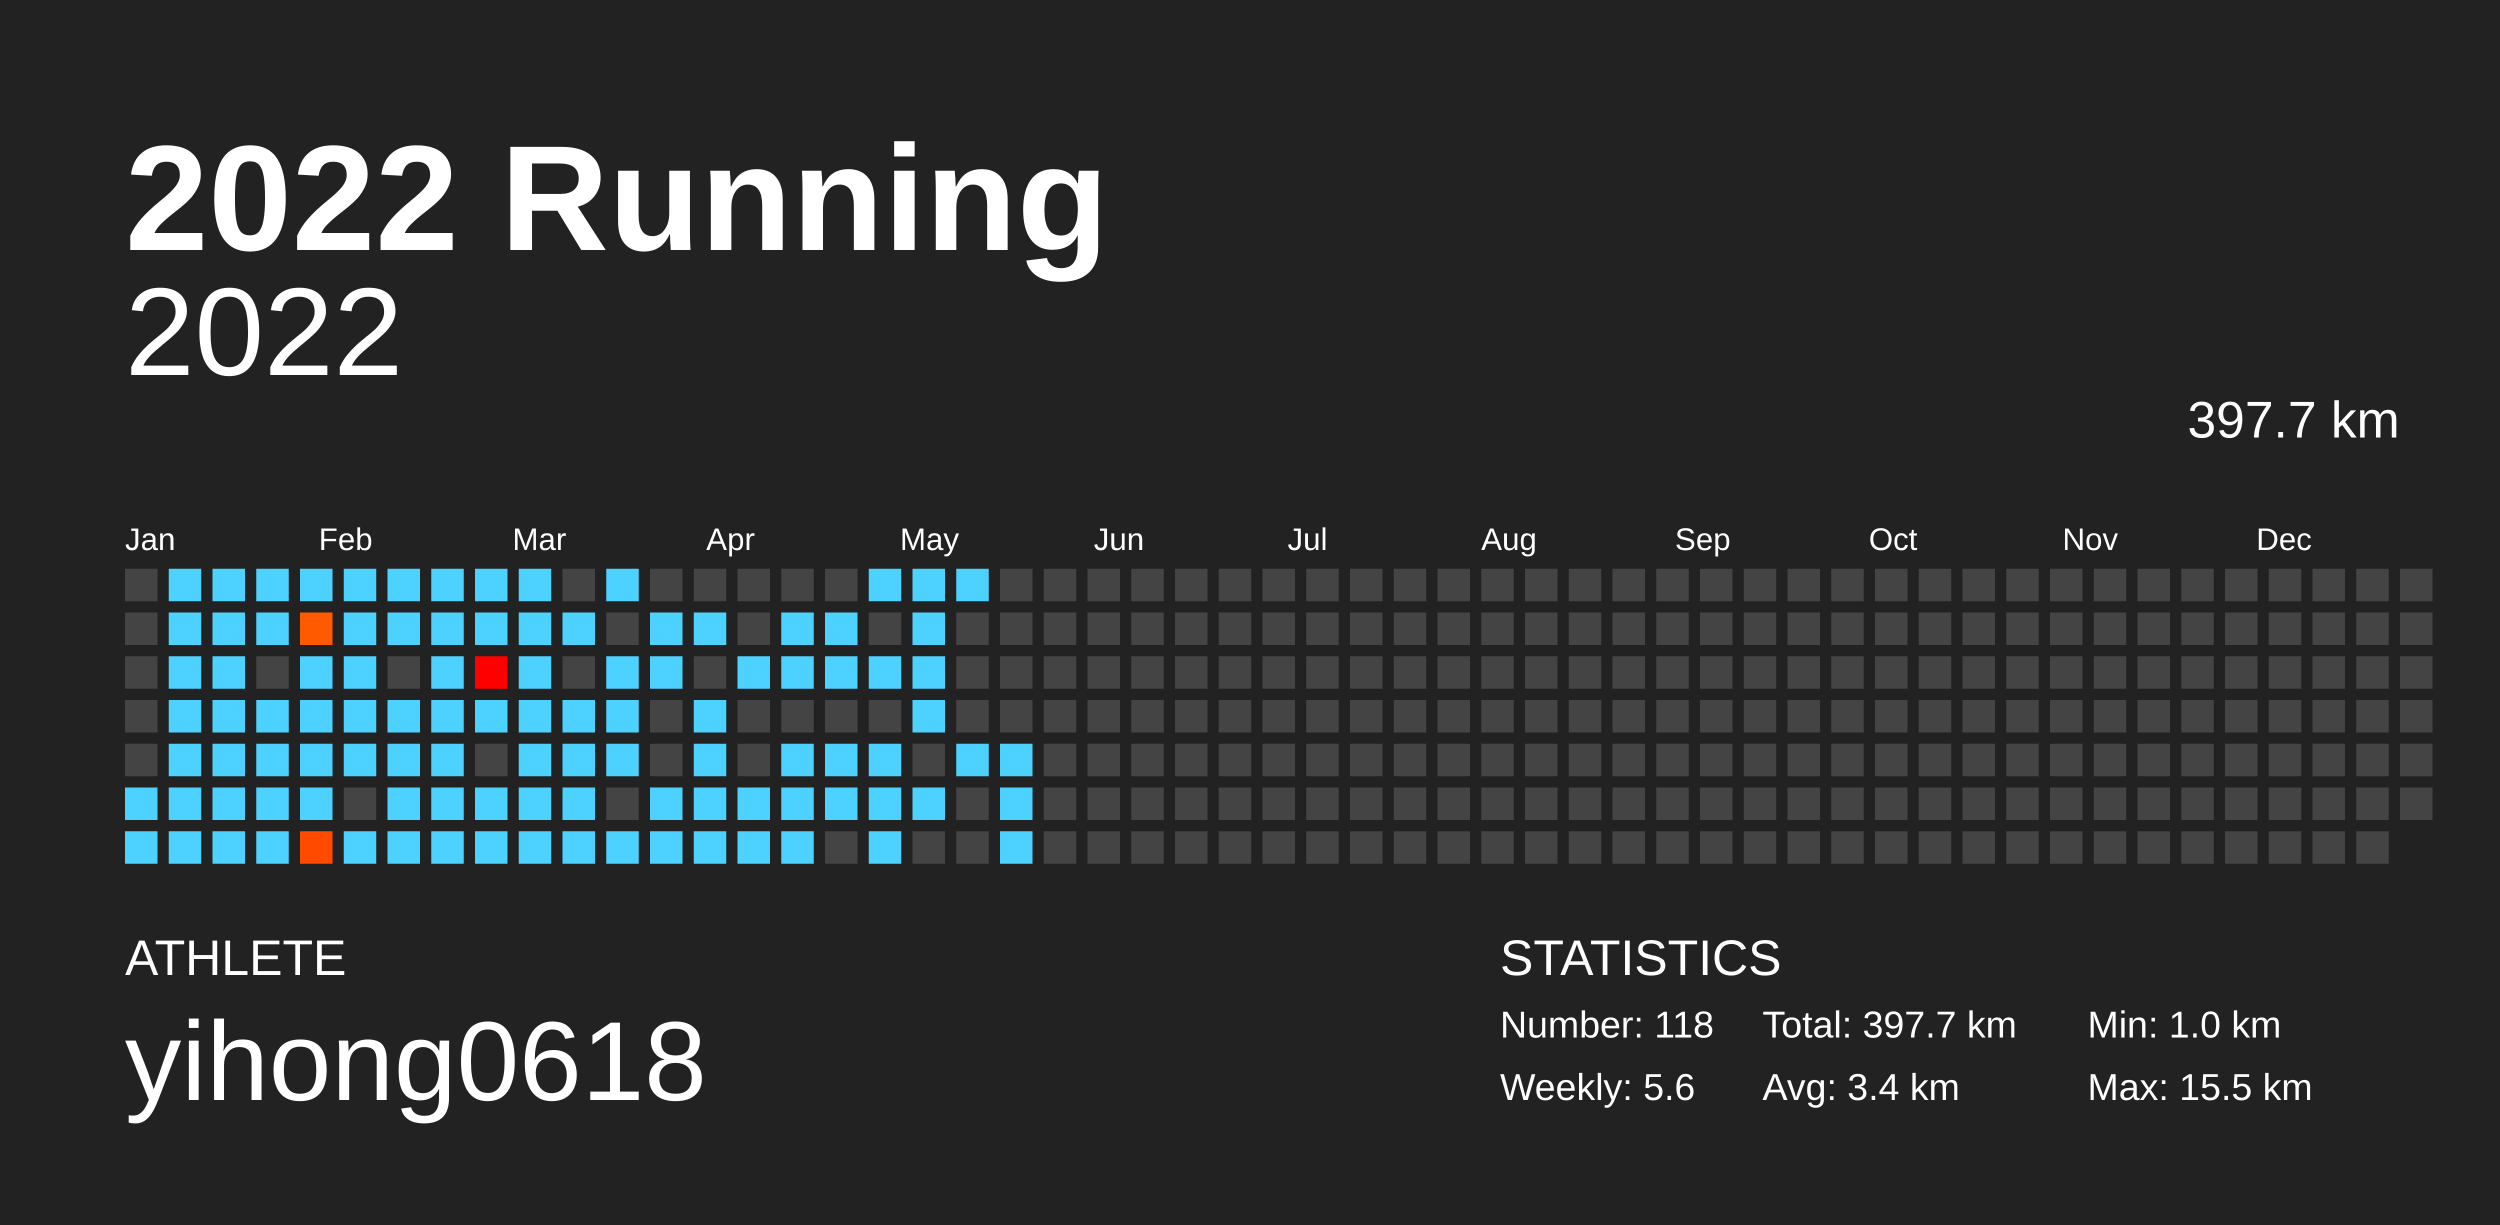
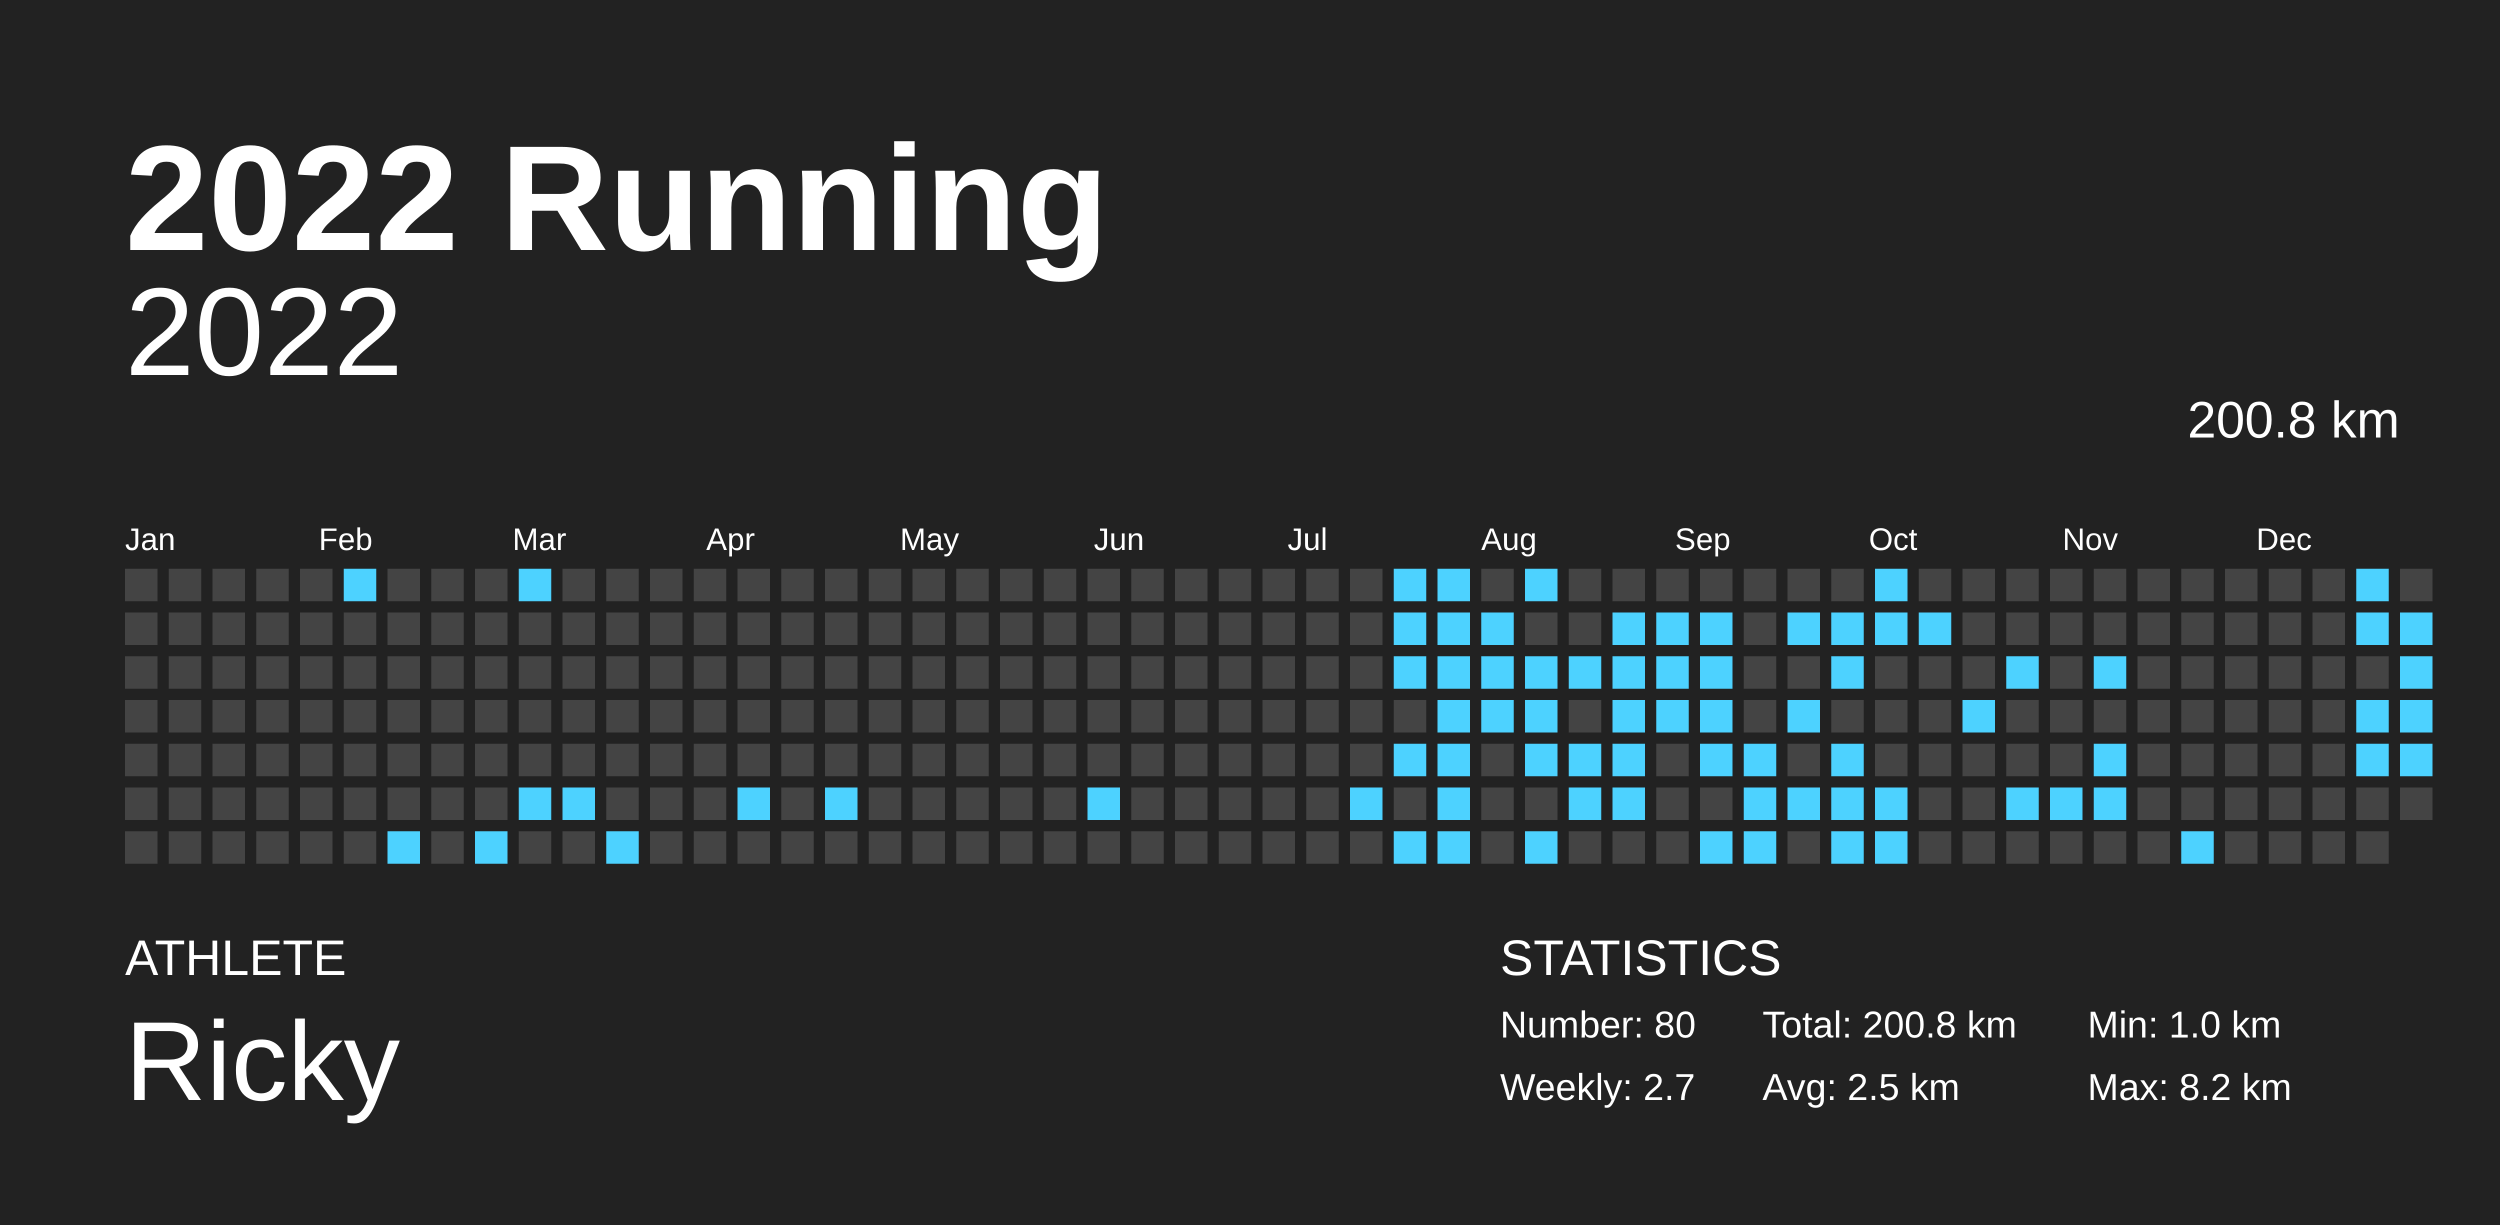
<svg xmlns="http://www.w3.org/2000/svg" baseProfile="full" height="98mm" version="1.1" viewBox="0,0,200,98" width="200mm">
  <defs />
  <rect fill="#222222" height="98" width="200" x="0" y="0" />
  <text fill="#FFFFFF" style="font-size:12px; font-family:Arial; font-weight:bold;" x="10" y="20">2022 Running</text>
  <text fill="#FFFFFF" style="font-size:4px; font-family:Arial" x="10" y="78">ATHLETE</text>
-   <text fill="#FFFFFF" style="font-size:9px; font-family:Arial" x="10" y="88">yihong0618</text>
+   <text fill="#FFFFFF" style="font-size:9px; font-family:Arial" x="10" y="88">Ricky</text>
  <text fill="#FFFFFF" style="font-size:4px; font-family:Arial" x="120" y="78">STATISTICS</text>
-   <text fill="#FFFFFF" style="font-size:3px; font-family:Arial" x="120" y="83">Number: 118</text>
-   <text fill="#FFFFFF" style="font-size:3px; font-family:Arial" x="120" y="88">Weekly: 5.6</text>
-   <text fill="#FFFFFF" style="font-size:3px; font-family:Arial" x="141" y="83">Total: 397.7 km</text>
-   <text fill="#FFFFFF" style="font-size:3px; font-family:Arial" x="141" y="88">Avg: 3.4 km</text>
+   <text fill="#FFFFFF" style="font-size:3px; font-family:Arial" x="120" y="83">Number: 80</text>
+   <text fill="#FFFFFF" style="font-size:3px; font-family:Arial" x="120" y="88">Weekly: 2.7</text>
+   <text fill="#FFFFFF" style="font-size:3px; font-family:Arial" x="141" y="83">Total: 200.8 km</text>
+   <text fill="#FFFFFF" style="font-size:3px; font-family:Arial" x="141" y="88">Avg: 2.5 km</text>
  <text fill="#FFFFFF" style="font-size:3px; font-family:Arial" x="167" y="83">Min: 1.0 km</text>
-   <text fill="#FFFFFF" style="font-size:3px; font-family:Arial" x="167" y="88">Max: 15.5 km</text>
+   <text fill="#FFFFFF" style="font-size:3px; font-family:Arial" x="167" y="88">Max: 8.2 km</text>
  <text alignment-baseline="hanging" fill="#FFFFFF" style="font-size:10.0px; font-family:Arial;" x="10" y="30">2022</text>
-   <text alignment-baseline="hanging" fill="#FFFFFF" style="font-size:4.125px; font-family:Arial;" x="175" y="35">397.7 km</text>
+   <text alignment-baseline="hanging" fill="#FFFFFF" style="font-size:4.125px; font-family:Arial;" x="175" y="35">200.8 km</text>
  <text fill="#FFFFFF" style="font-size:2.5px; font-family:Arial" x="10.0" y="44">Jan</text>
  <text fill="#FFFFFF" style="font-size:2.5px; font-family:Arial" x="25.5" y="44">Feb</text>
  <text fill="#FFFFFF" style="font-size:2.5px; font-family:Arial" x="41.0" y="44">Mar</text>
  <text fill="#FFFFFF" style="font-size:2.5px; font-family:Arial" x="56.5" y="44">Apr</text>
  <text fill="#FFFFFF" style="font-size:2.5px; font-family:Arial" x="72.0" y="44">May</text>
  <text fill="#FFFFFF" style="font-size:2.5px; font-family:Arial" x="87.5" y="44">Jun</text>
  <text fill="#FFFFFF" style="font-size:2.5px; font-family:Arial" x="103.0" y="44">Jul</text>
  <text fill="#FFFFFF" style="font-size:2.5px; font-family:Arial" x="118.5" y="44">Aug</text>
  <text fill="#FFFFFF" style="font-size:2.5px; font-family:Arial" x="134.0" y="44">Sep</text>
  <text fill="#FFFFFF" style="font-size:2.5px; font-family:Arial" x="149.5" y="44">Oct</text>
  <text fill="#FFFFFF" style="font-size:2.5px; font-family:Arial" x="165.0" y="44">Nov</text>
  <text fill="#FFFFFF" style="font-size:2.5px; font-family:Arial" x="180.5" y="44">Dec</text>
  <rect fill="#444444" height="2.6" width="2.6" x="10.0" y="45.5" />
  <rect fill="#444444" height="2.6" width="2.6" x="10.0" y="49.0" />
  <rect fill="#444444" height="2.6" width="2.6" x="10.0" y="52.5" />
  <rect fill="#444444" height="2.6" width="2.6" x="10.0" y="56.0" />
  <rect fill="#444444" height="2.6" width="2.6" x="10.0" y="59.5" />
-   <rect fill="#4dd2ff" height="2.6" width="2.6" x="10.0" y="63.0" />
-   <rect fill="#4dd2ff" height="2.6" width="2.6" x="10.0" y="66.5" />
-   <rect fill="#4dd2ff" height="2.6" width="2.6" x="13.5" y="45.5" />
-   <rect fill="#4dd2ff" height="2.6" width="2.6" x="13.5" y="49.0" />
-   <rect fill="#4dd2ff" height="2.6" width="2.6" x="13.5" y="52.5" />
-   <rect fill="#4dd2ff" height="2.6" width="2.6" x="13.5" y="56.0" />
-   <rect fill="#4dd2ff" height="2.6" width="2.6" x="13.5" y="59.5" />
-   <rect fill="#4dd2ff" height="2.6" width="2.6" x="13.5" y="63.0" />
-   <rect fill="#4dd2ff" height="2.6" width="2.6" x="13.5" y="66.5" />
-   <rect fill="#4dd2ff" height="2.6" width="2.6" x="17.0" y="45.5" />
-   <rect fill="#4dd2ff" height="2.6" width="2.6" x="17.0" y="49.0" />
-   <rect fill="#4dd2ff" height="2.6" width="2.6" x="17.0" y="52.5" />
-   <rect fill="#4dd2ff" height="2.6" width="2.6" x="17.0" y="56.0" />
-   <rect fill="#4dd2ff" height="2.6" width="2.6" x="17.0" y="59.5" />
-   <rect fill="#4dd2ff" height="2.6" width="2.6" x="17.0" y="63.0" />
-   <rect fill="#4dd2ff" height="2.6" width="2.6" x="17.0" y="66.5" />
-   <rect fill="#4dd2ff" height="2.6" width="2.6" x="20.5" y="45.5" />
-   <rect fill="#4dd2ff" height="2.6" width="2.6" x="20.5" y="49.0" />
+   <rect fill="#444444" height="2.6" width="2.6" x="10.0" y="63.0" />
+   <rect fill="#444444" height="2.6" width="2.6" x="10.0" y="66.5" />
+   <rect fill="#444444" height="2.6" width="2.6" x="13.5" y="45.5" />
+   <rect fill="#444444" height="2.6" width="2.6" x="13.5" y="49.0" />
+   <rect fill="#444444" height="2.6" width="2.6" x="13.5" y="52.5" />
+   <rect fill="#444444" height="2.6" width="2.6" x="13.5" y="56.0" />
+   <rect fill="#444444" height="2.6" width="2.6" x="13.5" y="59.5" />
+   <rect fill="#444444" height="2.6" width="2.6" x="13.5" y="63.0" />
+   <rect fill="#444444" height="2.6" width="2.6" x="13.5" y="66.5" />
+   <rect fill="#444444" height="2.6" width="2.6" x="17.0" y="45.5" />
+   <rect fill="#444444" height="2.6" width="2.6" x="17.0" y="49.0" />
+   <rect fill="#444444" height="2.6" width="2.6" x="17.0" y="52.5" />
+   <rect fill="#444444" height="2.6" width="2.6" x="17.0" y="56.0" />
+   <rect fill="#444444" height="2.6" width="2.6" x="17.0" y="59.5" />
+   <rect fill="#444444" height="2.6" width="2.6" x="17.0" y="63.0" />
+   <rect fill="#444444" height="2.6" width="2.6" x="17.0" y="66.5" />
+   <rect fill="#444444" height="2.6" width="2.6" x="20.5" y="45.5" />
+   <rect fill="#444444" height="2.6" width="2.6" x="20.5" y="49.0" />
  <rect fill="#444444" height="2.6" width="2.6" x="20.5" y="52.5" />
-   <rect fill="#4dd2ff" height="2.6" width="2.6" x="20.5" y="56.0" />
-   <rect fill="#4dd2ff" height="2.6" width="2.6" x="20.5" y="59.5" />
-   <rect fill="#4dd2ff" height="2.6" width="2.6" x="20.5" y="63.0" />
-   <rect fill="#4dd2ff" height="2.6" width="2.6" x="20.5" y="66.5" />
-   <rect fill="#4dd2ff" height="2.6" width="2.6" x="24.0" y="45.5" />
-   <rect fill="#ff5a00" height="2.6" width="2.6" x="24.0" y="49.0" />
-   <rect fill="#4dd2ff" height="2.6" width="2.6" x="24.0" y="52.5" />
-   <rect fill="#4dd2ff" height="2.6" width="2.6" x="24.0" y="56.0" />
-   <rect fill="#4dd2ff" height="2.6" width="2.6" x="24.0" y="59.5" />
-   <rect fill="#4dd2ff" height="2.6" width="2.6" x="24.0" y="63.0" />
-   <rect fill="#ff4a00" height="2.6" width="2.6" x="24.0" y="66.5" />
+   <rect fill="#444444" height="2.6" width="2.6" x="20.5" y="56.0" />
+   <rect fill="#444444" height="2.6" width="2.6" x="20.5" y="59.5" />
+   <rect fill="#444444" height="2.6" width="2.6" x="20.5" y="63.0" />
+   <rect fill="#444444" height="2.6" width="2.6" x="20.5" y="66.5" />
+   <rect fill="#444444" height="2.6" width="2.6" x="24.0" y="45.5" />
+   <rect fill="#444444" height="2.6" width="2.6" x="24.0" y="49.0" />
+   <rect fill="#444444" height="2.6" width="2.6" x="24.0" y="52.5" />
+   <rect fill="#444444" height="2.6" width="2.6" x="24.0" y="56.0" />
+   <rect fill="#444444" height="2.6" width="2.6" x="24.0" y="59.5" />
+   <rect fill="#444444" height="2.6" width="2.6" x="24.0" y="63.0" />
+   <rect fill="#444444" height="2.6" width="2.6" x="24.0" y="66.5" />
  <rect fill="#4dd2ff" height="2.6" width="2.6" x="27.5" y="45.5" />
-   <rect fill="#4dd2ff" height="2.6" width="2.6" x="27.5" y="49.0" />
-   <rect fill="#4dd2ff" height="2.6" width="2.6" x="27.5" y="52.5" />
-   <rect fill="#4dd2ff" height="2.6" width="2.6" x="27.5" y="56.0" />
-   <rect fill="#4dd2ff" height="2.6" width="2.6" x="27.5" y="59.5" />
+   <rect fill="#444444" height="2.6" width="2.6" x="27.5" y="49.0" />
+   <rect fill="#444444" height="2.6" width="2.6" x="27.5" y="52.5" />
+   <rect fill="#444444" height="2.6" width="2.6" x="27.5" y="56.0" />
+   <rect fill="#444444" height="2.6" width="2.6" x="27.5" y="59.5" />
  <rect fill="#444444" height="2.6" width="2.6" x="27.5" y="63.0" />
-   <rect fill="#4dd2ff" height="2.6" width="2.6" x="27.5" y="66.5" />
-   <rect fill="#4dd2ff" height="2.6" width="2.6" x="31.0" y="45.5" />
-   <rect fill="#4dd2ff" height="2.6" width="2.6" x="31.0" y="49.0" />
+   <rect fill="#444444" height="2.6" width="2.6" x="27.5" y="66.5" />
+   <rect fill="#444444" height="2.6" width="2.6" x="31.0" y="45.5" />
+   <rect fill="#444444" height="2.6" width="2.6" x="31.0" y="49.0" />
  <rect fill="#444444" height="2.6" width="2.6" x="31.0" y="52.5" />
-   <rect fill="#4dd2ff" height="2.6" width="2.6" x="31.0" y="56.0" />
-   <rect fill="#4dd2ff" height="2.6" width="2.6" x="31.0" y="59.5" />
-   <rect fill="#4dd2ff" height="2.6" width="2.6" x="31.0" y="63.0" />
+   <rect fill="#444444" height="2.6" width="2.6" x="31.0" y="56.0" />
+   <rect fill="#444444" height="2.6" width="2.6" x="31.0" y="59.5" />
+   <rect fill="#444444" height="2.6" width="2.6" x="31.0" y="63.0" />
  <rect fill="#4dd2ff" height="2.6" width="2.6" x="31.0" y="66.5" />
-   <rect fill="#4dd2ff" height="2.6" width="2.6" x="34.5" y="45.5" />
-   <rect fill="#4dd2ff" height="2.6" width="2.6" x="34.5" y="49.0" />
-   <rect fill="#4dd2ff" height="2.6" width="2.6" x="34.5" y="52.5" />
-   <rect fill="#4dd2ff" height="2.6" width="2.6" x="34.5" y="56.0" />
-   <rect fill="#4dd2ff" height="2.6" width="2.6" x="34.5" y="59.5" />
-   <rect fill="#4dd2ff" height="2.6" width="2.6" x="34.5" y="63.0" />
-   <rect fill="#4dd2ff" height="2.6" width="2.6" x="34.5" y="66.5" />
-   <rect fill="#4dd2ff" height="2.6" width="2.6" x="38.0" y="45.5" />
-   <rect fill="#4dd2ff" height="2.6" width="2.6" x="38.0" y="49.0" />
-   <rect fill="#ff0000" height="2.6" width="2.6" x="38.0" y="52.5" />
-   <rect fill="#4dd2ff" height="2.6" width="2.6" x="38.0" y="56.0" />
+   <rect fill="#444444" height="2.6" width="2.6" x="34.5" y="45.5" />
+   <rect fill="#444444" height="2.6" width="2.6" x="34.5" y="49.0" />
+   <rect fill="#444444" height="2.6" width="2.6" x="34.5" y="52.5" />
+   <rect fill="#444444" height="2.6" width="2.6" x="34.5" y="56.0" />
+   <rect fill="#444444" height="2.6" width="2.6" x="34.5" y="59.5" />
+   <rect fill="#444444" height="2.6" width="2.6" x="34.5" y="63.0" />
+   <rect fill="#444444" height="2.6" width="2.6" x="34.5" y="66.5" />
+   <rect fill="#444444" height="2.6" width="2.6" x="38.0" y="45.5" />
+   <rect fill="#444444" height="2.6" width="2.6" x="38.0" y="49.0" />
+   <rect fill="#444444" height="2.6" width="2.6" x="38.0" y="52.5" />
+   <rect fill="#444444" height="2.6" width="2.6" x="38.0" y="56.0" />
  <rect fill="#444444" height="2.6" width="2.6" x="38.0" y="59.5" />
-   <rect fill="#4dd2ff" height="2.6" width="2.6" x="38.0" y="63.0" />
+   <rect fill="#444444" height="2.6" width="2.6" x="38.0" y="63.0" />
  <rect fill="#4dd2ff" height="2.6" width="2.6" x="38.0" y="66.5" />
  <rect fill="#4dd2ff" height="2.6" width="2.6" x="41.5" y="45.5" />
-   <rect fill="#4dd2ff" height="2.6" width="2.6" x="41.5" y="49.0" />
-   <rect fill="#4dd2ff" height="2.6" width="2.6" x="41.5" y="52.5" />
-   <rect fill="#4dd2ff" height="2.6" width="2.6" x="41.5" y="56.0" />
-   <rect fill="#4dd2ff" height="2.6" width="2.6" x="41.5" y="59.5" />
+   <rect fill="#444444" height="2.6" width="2.6" x="41.5" y="49.0" />
+   <rect fill="#444444" height="2.6" width="2.6" x="41.5" y="52.5" />
+   <rect fill="#444444" height="2.6" width="2.6" x="41.5" y="56.0" />
+   <rect fill="#444444" height="2.6" width="2.6" x="41.5" y="59.5" />
  <rect fill="#4dd2ff" height="2.6" width="2.6" x="41.5" y="63.0" />
-   <rect fill="#4dd2ff" height="2.6" width="2.6" x="41.5" y="66.5" />
+   <rect fill="#444444" height="2.6" width="2.6" x="41.5" y="66.5" />
  <rect fill="#444444" height="2.6" width="2.6" x="45.0" y="45.5" />
-   <rect fill="#4dd2ff" height="2.6" width="2.6" x="45.0" y="49.0" />
+   <rect fill="#444444" height="2.6" width="2.6" x="45.0" y="49.0" />
  <rect fill="#444444" height="2.6" width="2.6" x="45.0" y="52.5" />
-   <rect fill="#4dd2ff" height="2.6" width="2.6" x="45.0" y="56.0" />
-   <rect fill="#4dd2ff" height="2.6" width="2.6" x="45.0" y="59.5" />
+   <rect fill="#444444" height="2.6" width="2.6" x="45.0" y="56.0" />
+   <rect fill="#444444" height="2.6" width="2.6" x="45.0" y="59.5" />
  <rect fill="#4dd2ff" height="2.6" width="2.6" x="45.0" y="63.0" />
-   <rect fill="#4dd2ff" height="2.6" width="2.6" x="45.0" y="66.5" />
-   <rect fill="#4dd2ff" height="2.6" width="2.6" x="48.5" y="45.5" />
+   <rect fill="#444444" height="2.6" width="2.6" x="45.0" y="66.5" />
+   <rect fill="#444444" height="2.6" width="2.6" x="48.5" y="45.5" />
  <rect fill="#444444" height="2.6" width="2.6" x="48.5" y="49.0" />
-   <rect fill="#4dd2ff" height="2.6" width="2.6" x="48.5" y="52.5" />
-   <rect fill="#4dd2ff" height="2.6" width="2.6" x="48.5" y="56.0" />
-   <rect fill="#4dd2ff" height="2.6" width="2.6" x="48.5" y="59.5" />
+   <rect fill="#444444" height="2.6" width="2.6" x="48.5" y="52.5" />
+   <rect fill="#444444" height="2.6" width="2.6" x="48.5" y="56.0" />
+   <rect fill="#444444" height="2.6" width="2.6" x="48.5" y="59.5" />
  <rect fill="#444444" height="2.6" width="2.6" x="48.5" y="63.0" />
  <rect fill="#4dd2ff" height="2.6" width="2.6" x="48.5" y="66.5" />
  <rect fill="#444444" height="2.6" width="2.6" x="52.0" y="45.5" />
-   <rect fill="#4dd2ff" height="2.6" width="2.6" x="52.0" y="49.0" />
-   <rect fill="#4dd2ff" height="2.6" width="2.6" x="52.0" y="52.5" />
+   <rect fill="#444444" height="2.6" width="2.6" x="52.0" y="49.0" />
+   <rect fill="#444444" height="2.6" width="2.6" x="52.0" y="52.5" />
  <rect fill="#444444" height="2.6" width="2.6" x="52.0" y="56.0" />
  <rect fill="#444444" height="2.6" width="2.6" x="52.0" y="59.5" />
-   <rect fill="#4dd2ff" height="2.6" width="2.6" x="52.0" y="63.0" />
-   <rect fill="#4dd2ff" height="2.6" width="2.6" x="52.0" y="66.5" />
+   <rect fill="#444444" height="2.6" width="2.6" x="52.0" y="63.0" />
+   <rect fill="#444444" height="2.6" width="2.6" x="52.0" y="66.5" />
  <rect fill="#444444" height="2.6" width="2.6" x="55.5" y="45.5" />
-   <rect fill="#4dd2ff" height="2.6" width="2.6" x="55.5" y="49.0" />
+   <rect fill="#444444" height="2.6" width="2.6" x="55.5" y="49.0" />
  <rect fill="#444444" height="2.6" width="2.6" x="55.5" y="52.5" />
-   <rect fill="#4dd2ff" height="2.6" width="2.6" x="55.5" y="56.0" />
-   <rect fill="#4dd2ff" height="2.6" width="2.6" x="55.5" y="59.5" />
-   <rect fill="#4dd2ff" height="2.6" width="2.6" x="55.5" y="63.0" />
-   <rect fill="#4dd2ff" height="2.6" width="2.6" x="55.5" y="66.5" />
+   <rect fill="#444444" height="2.6" width="2.6" x="55.5" y="56.0" />
+   <rect fill="#444444" height="2.6" width="2.6" x="55.5" y="59.5" />
+   <rect fill="#444444" height="2.6" width="2.6" x="55.5" y="63.0" />
+   <rect fill="#444444" height="2.6" width="2.6" x="55.5" y="66.5" />
  <rect fill="#444444" height="2.6" width="2.6" x="59.0" y="45.5" />
  <rect fill="#444444" height="2.6" width="2.6" x="59.0" y="49.0" />
-   <rect fill="#4dd2ff" height="2.6" width="2.6" x="59.0" y="52.5" />
+   <rect fill="#444444" height="2.6" width="2.6" x="59.0" y="52.5" />
  <rect fill="#444444" height="2.6" width="2.6" x="59.0" y="56.0" />
  <rect fill="#444444" height="2.6" width="2.6" x="59.0" y="59.5" />
  <rect fill="#4dd2ff" height="2.6" width="2.6" x="59.0" y="63.0" />
-   <rect fill="#4dd2ff" height="2.6" width="2.6" x="59.0" y="66.5" />
+   <rect fill="#444444" height="2.6" width="2.6" x="59.0" y="66.5" />
  <rect fill="#444444" height="2.6" width="2.6" x="62.5" y="45.5" />
-   <rect fill="#4dd2ff" height="2.6" width="2.6" x="62.5" y="49.0" />
-   <rect fill="#4dd2ff" height="2.6" width="2.6" x="62.5" y="52.5" />
+   <rect fill="#444444" height="2.6" width="2.6" x="62.5" y="49.0" />
+   <rect fill="#444444" height="2.6" width="2.6" x="62.5" y="52.5" />
  <rect fill="#444444" height="2.6" width="2.6" x="62.5" y="56.0" />
-   <rect fill="#4dd2ff" height="2.6" width="2.6" x="62.5" y="59.5" />
-   <rect fill="#4dd2ff" height="2.6" width="2.6" x="62.5" y="63.0" />
-   <rect fill="#4dd2ff" height="2.6" width="2.6" x="62.5" y="66.5" />
+   <rect fill="#444444" height="2.6" width="2.6" x="62.5" y="59.5" />
+   <rect fill="#444444" height="2.6" width="2.6" x="62.5" y="63.0" />
+   <rect fill="#444444" height="2.6" width="2.6" x="62.5" y="66.5" />
  <rect fill="#444444" height="2.6" width="2.6" x="66.0" y="45.5" />
-   <rect fill="#4dd2ff" height="2.6" width="2.6" x="66.0" y="49.0" />
-   <rect fill="#4dd2ff" height="2.6" width="2.6" x="66.0" y="52.5" />
+   <rect fill="#444444" height="2.6" width="2.6" x="66.0" y="49.0" />
+   <rect fill="#444444" height="2.6" width="2.6" x="66.0" y="52.5" />
  <rect fill="#444444" height="2.6" width="2.6" x="66.0" y="56.0" />
-   <rect fill="#4dd2ff" height="2.6" width="2.6" x="66.0" y="59.5" />
+   <rect fill="#444444" height="2.6" width="2.6" x="66.0" y="59.5" />
  <rect fill="#4dd2ff" height="2.6" width="2.6" x="66.0" y="63.0" />
  <rect fill="#444444" height="2.6" width="2.6" x="66.0" y="66.5" />
-   <rect fill="#4dd2ff" height="2.6" width="2.6" x="69.5" y="45.5" />
+   <rect fill="#444444" height="2.6" width="2.6" x="69.5" y="45.5" />
  <rect fill="#444444" height="2.6" width="2.6" x="69.5" y="49.0" />
-   <rect fill="#4dd2ff" height="2.6" width="2.6" x="69.5" y="52.5" />
+   <rect fill="#444444" height="2.6" width="2.6" x="69.5" y="52.5" />
  <rect fill="#444444" height="2.6" width="2.6" x="69.5" y="56.0" />
-   <rect fill="#4dd2ff" height="2.6" width="2.6" x="69.5" y="59.5" />
-   <rect fill="#4dd2ff" height="2.6" width="2.6" x="69.5" y="63.0" />
-   <rect fill="#4dd2ff" height="2.6" width="2.6" x="69.5" y="66.5" />
-   <rect fill="#4dd2ff" height="2.6" width="2.6" x="73.0" y="45.5" />
-   <rect fill="#4dd2ff" height="2.6" width="2.6" x="73.0" y="49.0" />
-   <rect fill="#4dd2ff" height="2.6" width="2.6" x="73.0" y="52.5" />
-   <rect fill="#4dd2ff" height="2.6" width="2.6" x="73.0" y="56.0" />
+   <rect fill="#444444" height="2.6" width="2.6" x="69.5" y="59.5" />
+   <rect fill="#444444" height="2.6" width="2.6" x="69.5" y="63.0" />
+   <rect fill="#444444" height="2.6" width="2.6" x="69.5" y="66.5" />
+   <rect fill="#444444" height="2.6" width="2.6" x="73.0" y="45.5" />
+   <rect fill="#444444" height="2.6" width="2.6" x="73.0" y="49.0" />
+   <rect fill="#444444" height="2.6" width="2.6" x="73.0" y="52.5" />
+   <rect fill="#444444" height="2.6" width="2.6" x="73.0" y="56.0" />
  <rect fill="#444444" height="2.6" width="2.6" x="73.0" y="59.5" />
-   <rect fill="#4dd2ff" height="2.6" width="2.6" x="73.0" y="63.0" />
+   <rect fill="#444444" height="2.6" width="2.6" x="73.0" y="63.0" />
  <rect fill="#444444" height="2.6" width="2.6" x="73.0" y="66.5" />
-   <rect fill="#4dd2ff" height="2.6" width="2.6" x="76.5" y="45.5" />
+   <rect fill="#444444" height="2.6" width="2.6" x="76.5" y="45.5" />
  <rect fill="#444444" height="2.6" width="2.6" x="76.5" y="49.0" />
  <rect fill="#444444" height="2.6" width="2.6" x="76.5" y="52.5" />
  <rect fill="#444444" height="2.6" width="2.6" x="76.5" y="56.0" />
-   <rect fill="#4dd2ff" height="2.6" width="2.6" x="76.5" y="59.5" />
+   <rect fill="#444444" height="2.6" width="2.6" x="76.5" y="59.5" />
  <rect fill="#444444" height="2.6" width="2.6" x="76.5" y="63.0" />
  <rect fill="#444444" height="2.6" width="2.6" x="76.5" y="66.5" />
  <rect fill="#444444" height="2.6" width="2.6" x="80.0" y="45.5" />
  <rect fill="#444444" height="2.6" width="2.6" x="80.0" y="49.0" />
  <rect fill="#444444" height="2.6" width="2.6" x="80.0" y="52.5" />
  <rect fill="#444444" height="2.6" width="2.6" x="80.0" y="56.0" />
-   <rect fill="#4dd2ff" height="2.6" width="2.6" x="80.0" y="59.5" />
-   <rect fill="#4dd2ff" height="2.6" width="2.6" x="80.0" y="63.0" />
-   <rect fill="#4dd2ff" height="2.6" width="2.6" x="80.0" y="66.5" />
+   <rect fill="#444444" height="2.6" width="2.6" x="80.0" y="59.5" />
+   <rect fill="#444444" height="2.6" width="2.6" x="80.0" y="63.0" />
+   <rect fill="#444444" height="2.6" width="2.6" x="80.0" y="66.5" />
  <rect fill="#444444" height="2.6" width="2.6" x="83.5" y="45.5" />
  <rect fill="#444444" height="2.6" width="2.6" x="83.5" y="49.0" />
  <rect fill="#444444" height="2.6" width="2.6" x="83.5" y="52.5" />
  <rect fill="#444444" height="2.6" width="2.6" x="83.5" y="56.0" />
  <rect fill="#444444" height="2.6" width="2.6" x="83.5" y="59.5" />
  <rect fill="#444444" height="2.6" width="2.6" x="83.5" y="63.0" />
  <rect fill="#444444" height="2.6" width="2.6" x="83.5" y="66.5" />
  <rect fill="#444444" height="2.6" width="2.6" x="87.0" y="45.5" />
  <rect fill="#444444" height="2.6" width="2.6" x="87.0" y="49.0" />
  <rect fill="#444444" height="2.6" width="2.6" x="87.0" y="52.5" />
  <rect fill="#444444" height="2.6" width="2.6" x="87.0" y="56.0" />
  <rect fill="#444444" height="2.6" width="2.6" x="87.0" y="59.5" />
-   <rect fill="#444444" height="2.6" width="2.6" x="87.0" y="63.0" />
+   <rect fill="#4dd2ff" height="2.6" width="2.6" x="87.0" y="63.0" />
  <rect fill="#444444" height="2.6" width="2.6" x="87.0" y="66.5" />
  <rect fill="#444444" height="2.6" width="2.6" x="90.5" y="45.5" />
  <rect fill="#444444" height="2.6" width="2.6" x="90.5" y="49.0" />
  <rect fill="#444444" height="2.6" width="2.6" x="90.5" y="52.5" />
  <rect fill="#444444" height="2.6" width="2.6" x="90.5" y="56.0" />
  <rect fill="#444444" height="2.6" width="2.6" x="90.5" y="59.5" />
  <rect fill="#444444" height="2.6" width="2.6" x="90.5" y="63.0" />
  <rect fill="#444444" height="2.6" width="2.6" x="90.5" y="66.5" />
  <rect fill="#444444" height="2.6" width="2.6" x="94.0" y="45.5" />
  <rect fill="#444444" height="2.6" width="2.6" x="94.0" y="49.0" />
  <rect fill="#444444" height="2.6" width="2.6" x="94.0" y="52.5" />
  <rect fill="#444444" height="2.6" width="2.6" x="94.0" y="56.0" />
  <rect fill="#444444" height="2.6" width="2.6" x="94.0" y="59.5" />
  <rect fill="#444444" height="2.6" width="2.6" x="94.0" y="63.0" />
  <rect fill="#444444" height="2.6" width="2.6" x="94.0" y="66.5" />
  <rect fill="#444444" height="2.6" width="2.6" x="97.5" y="45.5" />
  <rect fill="#444444" height="2.6" width="2.6" x="97.5" y="49.0" />
  <rect fill="#444444" height="2.6" width="2.6" x="97.5" y="52.5" />
  <rect fill="#444444" height="2.6" width="2.6" x="97.5" y="56.0" />
  <rect fill="#444444" height="2.6" width="2.6" x="97.5" y="59.5" />
  <rect fill="#444444" height="2.6" width="2.6" x="97.5" y="63.0" />
  <rect fill="#444444" height="2.6" width="2.6" x="97.5" y="66.5" />
  <rect fill="#444444" height="2.6" width="2.6" x="101.0" y="45.5" />
  <rect fill="#444444" height="2.6" width="2.6" x="101.0" y="49.0" />
  <rect fill="#444444" height="2.6" width="2.6" x="101.0" y="52.5" />
  <rect fill="#444444" height="2.6" width="2.6" x="101.0" y="56.0" />
  <rect fill="#444444" height="2.6" width="2.6" x="101.0" y="59.5" />
  <rect fill="#444444" height="2.6" width="2.6" x="101.0" y="63.0" />
  <rect fill="#444444" height="2.6" width="2.6" x="101.0" y="66.5" />
  <rect fill="#444444" height="2.6" width="2.6" x="104.5" y="45.5" />
  <rect fill="#444444" height="2.6" width="2.6" x="104.5" y="49.0" />
  <rect fill="#444444" height="2.6" width="2.6" x="104.5" y="52.5" />
  <rect fill="#444444" height="2.6" width="2.6" x="104.5" y="56.0" />
  <rect fill="#444444" height="2.6" width="2.6" x="104.5" y="59.5" />
  <rect fill="#444444" height="2.6" width="2.6" x="104.5" y="63.0" />
  <rect fill="#444444" height="2.6" width="2.6" x="104.5" y="66.5" />
  <rect fill="#444444" height="2.6" width="2.6" x="108.0" y="45.5" />
  <rect fill="#444444" height="2.6" width="2.6" x="108.0" y="49.0" />
  <rect fill="#444444" height="2.6" width="2.6" x="108.0" y="52.5" />
  <rect fill="#444444" height="2.6" width="2.6" x="108.0" y="56.0" />
  <rect fill="#444444" height="2.6" width="2.6" x="108.0" y="59.5" />
-   <rect fill="#444444" height="2.6" width="2.6" x="108.0" y="63.0" />
+   <rect fill="#4dd2ff" height="2.6" width="2.6" x="108.0" y="63.0" />
  <rect fill="#444444" height="2.6" width="2.6" x="108.0" y="66.5" />
-   <rect fill="#444444" height="2.6" width="2.6" x="111.5" y="45.5" />
-   <rect fill="#444444" height="2.6" width="2.6" x="111.5" y="49.0" />
-   <rect fill="#444444" height="2.6" width="2.6" x="111.5" y="52.5" />
+   <rect fill="#4dd2ff" height="2.6" width="2.6" x="111.5" y="45.5" />
+   <rect fill="#4dd2ff" height="2.6" width="2.6" x="111.5" y="49.0" />
+   <rect fill="#4dd2ff" height="2.6" width="2.6" x="111.5" y="52.5" />
  <rect fill="#444444" height="2.6" width="2.6" x="111.5" y="56.0" />
-   <rect fill="#444444" height="2.6" width="2.6" x="111.5" y="59.5" />
+   <rect fill="#4dd2ff" height="2.6" width="2.6" x="111.5" y="59.5" />
  <rect fill="#444444" height="2.6" width="2.6" x="111.5" y="63.0" />
-   <rect fill="#444444" height="2.6" width="2.6" x="111.5" y="66.5" />
-   <rect fill="#444444" height="2.6" width="2.6" x="115.0" y="45.5" />
-   <rect fill="#444444" height="2.6" width="2.6" x="115.0" y="49.0" />
-   <rect fill="#444444" height="2.6" width="2.6" x="115.0" y="52.5" />
-   <rect fill="#444444" height="2.6" width="2.6" x="115.0" y="56.0" />
-   <rect fill="#444444" height="2.6" width="2.6" x="115.0" y="59.5" />
-   <rect fill="#444444" height="2.6" width="2.6" x="115.0" y="63.0" />
-   <rect fill="#444444" height="2.6" width="2.6" x="115.0" y="66.5" />
+   <rect fill="#4dd2ff" height="2.6" width="2.6" x="111.5" y="66.5" />
+   <rect fill="#4dd2ff" height="2.6" width="2.6" x="115.0" y="45.5" />
+   <rect fill="#4dd2ff" height="2.6" width="2.6" x="115.0" y="49.0" />
+   <rect fill="#4dd2ff" height="2.6" width="2.6" x="115.0" y="52.5" />
+   <rect fill="#4dd2ff" height="2.6" width="2.6" x="115.0" y="56.0" />
+   <rect fill="#4dd2ff" height="2.6" width="2.6" x="115.0" y="59.5" />
+   <rect fill="#4dd2ff" height="2.6" width="2.6" x="115.0" y="63.0" />
+   <rect fill="#4dd2ff" height="2.6" width="2.6" x="115.0" y="66.5" />
  <rect fill="#444444" height="2.6" width="2.6" x="118.5" y="45.5" />
-   <rect fill="#444444" height="2.6" width="2.6" x="118.5" y="49.0" />
-   <rect fill="#444444" height="2.6" width="2.6" x="118.5" y="52.5" />
-   <rect fill="#444444" height="2.6" width="2.6" x="118.5" y="56.0" />
+   <rect fill="#4dd2ff" height="2.6" width="2.6" x="118.5" y="49.0" />
+   <rect fill="#4dd2ff" height="2.6" width="2.6" x="118.5" y="52.5" />
+   <rect fill="#4dd2ff" height="2.6" width="2.6" x="118.5" y="56.0" />
  <rect fill="#444444" height="2.6" width="2.6" x="118.5" y="59.5" />
  <rect fill="#444444" height="2.6" width="2.6" x="118.5" y="63.0" />
  <rect fill="#444444" height="2.6" width="2.6" x="118.5" y="66.5" />
-   <rect fill="#444444" height="2.6" width="2.6" x="122.0" y="45.5" />
+   <rect fill="#4dd2ff" height="2.6" width="2.6" x="122.0" y="45.5" />
  <rect fill="#444444" height="2.6" width="2.6" x="122.0" y="49.0" />
-   <rect fill="#444444" height="2.6" width="2.6" x="122.0" y="52.5" />
-   <rect fill="#444444" height="2.6" width="2.6" x="122.0" y="56.0" />
-   <rect fill="#444444" height="2.6" width="2.6" x="122.0" y="59.5" />
+   <rect fill="#4dd2ff" height="2.6" width="2.6" x="122.0" y="52.5" />
+   <rect fill="#4dd2ff" height="2.6" width="2.6" x="122.0" y="56.0" />
+   <rect fill="#4dd2ff" height="2.6" width="2.6" x="122.0" y="59.5" />
  <rect fill="#444444" height="2.6" width="2.6" x="122.0" y="63.0" />
-   <rect fill="#444444" height="2.6" width="2.6" x="122.0" y="66.5" />
+   <rect fill="#4dd2ff" height="2.6" width="2.6" x="122.0" y="66.5" />
  <rect fill="#444444" height="2.6" width="2.6" x="125.5" y="45.5" />
  <rect fill="#444444" height="2.6" width="2.6" x="125.5" y="49.0" />
-   <rect fill="#444444" height="2.6" width="2.6" x="125.5" y="52.5" />
+   <rect fill="#4dd2ff" height="2.6" width="2.6" x="125.5" y="52.5" />
  <rect fill="#444444" height="2.6" width="2.6" x="125.5" y="56.0" />
-   <rect fill="#444444" height="2.6" width="2.6" x="125.5" y="59.5" />
-   <rect fill="#444444" height="2.6" width="2.6" x="125.5" y="63.0" />
+   <rect fill="#4dd2ff" height="2.6" width="2.6" x="125.5" y="59.5" />
+   <rect fill="#4dd2ff" height="2.6" width="2.6" x="125.5" y="63.0" />
  <rect fill="#444444" height="2.6" width="2.6" x="125.5" y="66.5" />
  <rect fill="#444444" height="2.6" width="2.6" x="129.0" y="45.5" />
-   <rect fill="#444444" height="2.6" width="2.6" x="129.0" y="49.0" />
-   <rect fill="#444444" height="2.6" width="2.6" x="129.0" y="52.5" />
-   <rect fill="#444444" height="2.6" width="2.6" x="129.0" y="56.0" />
-   <rect fill="#444444" height="2.6" width="2.6" x="129.0" y="59.5" />
-   <rect fill="#444444" height="2.6" width="2.6" x="129.0" y="63.0" />
+   <rect fill="#4dd2ff" height="2.6" width="2.6" x="129.0" y="49.0" />
+   <rect fill="#4dd2ff" height="2.6" width="2.6" x="129.0" y="52.5" />
+   <rect fill="#4dd2ff" height="2.6" width="2.6" x="129.0" y="56.0" />
+   <rect fill="#4dd2ff" height="2.6" width="2.6" x="129.0" y="59.5" />
+   <rect fill="#4dd2ff" height="2.6" width="2.6" x="129.0" y="63.0" />
  <rect fill="#444444" height="2.6" width="2.6" x="129.0" y="66.5" />
  <rect fill="#444444" height="2.6" width="2.6" x="132.5" y="45.5" />
-   <rect fill="#444444" height="2.6" width="2.6" x="132.5" y="49.0" />
-   <rect fill="#444444" height="2.6" width="2.6" x="132.5" y="52.5" />
-   <rect fill="#444444" height="2.6" width="2.6" x="132.5" y="56.0" />
+   <rect fill="#4dd2ff" height="2.6" width="2.6" x="132.5" y="49.0" />
+   <rect fill="#4dd2ff" height="2.6" width="2.6" x="132.5" y="52.5" />
+   <rect fill="#4dd2ff" height="2.6" width="2.6" x="132.5" y="56.0" />
  <rect fill="#444444" height="2.6" width="2.6" x="132.5" y="59.5" />
  <rect fill="#444444" height="2.6" width="2.6" x="132.5" y="63.0" />
  <rect fill="#444444" height="2.6" width="2.6" x="132.5" y="66.5" />
  <rect fill="#444444" height="2.6" width="2.6" x="136.0" y="45.5" />
-   <rect fill="#444444" height="2.6" width="2.6" x="136.0" y="49.0" />
-   <rect fill="#444444" height="2.6" width="2.6" x="136.0" y="52.5" />
-   <rect fill="#444444" height="2.6" width="2.6" x="136.0" y="56.0" />
-   <rect fill="#444444" height="2.6" width="2.6" x="136.0" y="59.5" />
+   <rect fill="#4dd2ff" height="2.6" width="2.6" x="136.0" y="49.0" />
+   <rect fill="#4dd2ff" height="2.6" width="2.6" x="136.0" y="52.5" />
+   <rect fill="#4dd2ff" height="2.6" width="2.6" x="136.0" y="56.0" />
+   <rect fill="#4dd2ff" height="2.6" width="2.6" x="136.0" y="59.5" />
  <rect fill="#444444" height="2.6" width="2.6" x="136.0" y="63.0" />
-   <rect fill="#444444" height="2.6" width="2.6" x="136.0" y="66.5" />
+   <rect fill="#4dd2ff" height="2.6" width="2.6" x="136.0" y="66.5" />
  <rect fill="#444444" height="2.6" width="2.6" x="139.5" y="45.5" />
  <rect fill="#444444" height="2.6" width="2.6" x="139.5" y="49.0" />
  <rect fill="#444444" height="2.6" width="2.6" x="139.5" y="52.5" />
  <rect fill="#444444" height="2.6" width="2.6" x="139.5" y="56.0" />
-   <rect fill="#444444" height="2.6" width="2.6" x="139.5" y="59.5" />
-   <rect fill="#444444" height="2.6" width="2.6" x="139.5" y="63.0" />
-   <rect fill="#444444" height="2.6" width="2.6" x="139.5" y="66.5" />
+   <rect fill="#4dd2ff" height="2.6" width="2.6" x="139.5" y="59.5" />
+   <rect fill="#4dd2ff" height="2.6" width="2.6" x="139.5" y="63.0" />
+   <rect fill="#4dd2ff" height="2.6" width="2.6" x="139.5" y="66.5" />
  <rect fill="#444444" height="2.6" width="2.6" x="143.0" y="45.5" />
-   <rect fill="#444444" height="2.6" width="2.6" x="143.0" y="49.0" />
+   <rect fill="#4dd2ff" height="2.6" width="2.6" x="143.0" y="49.0" />
  <rect fill="#444444" height="2.6" width="2.6" x="143.0" y="52.5" />
-   <rect fill="#444444" height="2.6" width="2.6" x="143.0" y="56.0" />
+   <rect fill="#4dd2ff" height="2.6" width="2.6" x="143.0" y="56.0" />
  <rect fill="#444444" height="2.6" width="2.6" x="143.0" y="59.5" />
-   <rect fill="#444444" height="2.6" width="2.6" x="143.0" y="63.0" />
+   <rect fill="#4dd2ff" height="2.6" width="2.6" x="143.0" y="63.0" />
  <rect fill="#444444" height="2.6" width="2.6" x="143.0" y="66.5" />
  <rect fill="#444444" height="2.6" width="2.6" x="146.5" y="45.5" />
-   <rect fill="#444444" height="2.6" width="2.6" x="146.5" y="49.0" />
-   <rect fill="#444444" height="2.6" width="2.6" x="146.5" y="52.5" />
+   <rect fill="#4dd2ff" height="2.6" width="2.6" x="146.5" y="49.0" />
+   <rect fill="#4dd2ff" height="2.6" width="2.6" x="146.5" y="52.5" />
  <rect fill="#444444" height="2.6" width="2.6" x="146.5" y="56.0" />
-   <rect fill="#444444" height="2.6" width="2.6" x="146.5" y="59.5" />
-   <rect fill="#444444" height="2.6" width="2.6" x="146.5" y="63.0" />
-   <rect fill="#444444" height="2.6" width="2.6" x="146.5" y="66.5" />
-   <rect fill="#444444" height="2.6" width="2.6" x="150.0" y="45.5" />
-   <rect fill="#444444" height="2.6" width="2.6" x="150.0" y="49.0" />
+   <rect fill="#4dd2ff" height="2.6" width="2.6" x="146.5" y="59.5" />
+   <rect fill="#4dd2ff" height="2.6" width="2.6" x="146.5" y="63.0" />
+   <rect fill="#4dd2ff" height="2.6" width="2.6" x="146.5" y="66.5" />
+   <rect fill="#4dd2ff" height="2.6" width="2.6" x="150.0" y="45.5" />
+   <rect fill="#4dd2ff" height="2.6" width="2.6" x="150.0" y="49.0" />
  <rect fill="#444444" height="2.6" width="2.6" x="150.0" y="52.5" />
  <rect fill="#444444" height="2.6" width="2.6" x="150.0" y="56.0" />
  <rect fill="#444444" height="2.6" width="2.6" x="150.0" y="59.5" />
-   <rect fill="#444444" height="2.6" width="2.6" x="150.0" y="63.0" />
-   <rect fill="#444444" height="2.6" width="2.6" x="150.0" y="66.5" />
+   <rect fill="#4dd2ff" height="2.6" width="2.6" x="150.0" y="63.0" />
+   <rect fill="#4dd2ff" height="2.6" width="2.6" x="150.0" y="66.5" />
  <rect fill="#444444" height="2.6" width="2.6" x="153.5" y="45.5" />
-   <rect fill="#444444" height="2.6" width="2.6" x="153.5" y="49.0" />
+   <rect fill="#4dd2ff" height="2.6" width="2.6" x="153.5" y="49.0" />
  <rect fill="#444444" height="2.6" width="2.6" x="153.5" y="52.5" />
  <rect fill="#444444" height="2.6" width="2.6" x="153.5" y="56.0" />
  <rect fill="#444444" height="2.6" width="2.6" x="153.5" y="59.5" />
  <rect fill="#444444" height="2.6" width="2.6" x="153.5" y="63.0" />
  <rect fill="#444444" height="2.6" width="2.6" x="153.5" y="66.5" />
  <rect fill="#444444" height="2.6" width="2.6" x="157.0" y="45.5" />
  <rect fill="#444444" height="2.6" width="2.6" x="157.0" y="49.0" />
  <rect fill="#444444" height="2.6" width="2.6" x="157.0" y="52.5" />
-   <rect fill="#444444" height="2.6" width="2.6" x="157.0" y="56.0" />
+   <rect fill="#4dd2ff" height="2.6" width="2.6" x="157.0" y="56.0" />
  <rect fill="#444444" height="2.6" width="2.6" x="157.0" y="59.5" />
  <rect fill="#444444" height="2.6" width="2.6" x="157.0" y="63.0" />
  <rect fill="#444444" height="2.6" width="2.6" x="157.0" y="66.5" />
  <rect fill="#444444" height="2.6" width="2.6" x="160.5" y="45.5" />
  <rect fill="#444444" height="2.6" width="2.6" x="160.5" y="49.0" />
-   <rect fill="#444444" height="2.6" width="2.6" x="160.5" y="52.5" />
+   <rect fill="#4dd2ff" height="2.6" width="2.6" x="160.5" y="52.5" />
  <rect fill="#444444" height="2.6" width="2.6" x="160.5" y="56.0" />
  <rect fill="#444444" height="2.6" width="2.6" x="160.5" y="59.5" />
-   <rect fill="#444444" height="2.6" width="2.6" x="160.5" y="63.0" />
+   <rect fill="#4dd2ff" height="2.6" width="2.6" x="160.5" y="63.0" />
  <rect fill="#444444" height="2.6" width="2.6" x="160.5" y="66.5" />
  <rect fill="#444444" height="2.6" width="2.6" x="164.0" y="45.5" />
  <rect fill="#444444" height="2.6" width="2.6" x="164.0" y="49.0" />
  <rect fill="#444444" height="2.6" width="2.6" x="164.0" y="52.5" />
  <rect fill="#444444" height="2.6" width="2.6" x="164.0" y="56.0" />
  <rect fill="#444444" height="2.6" width="2.6" x="164.0" y="59.5" />
-   <rect fill="#444444" height="2.6" width="2.6" x="164.0" y="63.0" />
+   <rect fill="#4dd2ff" height="2.6" width="2.6" x="164.0" y="63.0" />
  <rect fill="#444444" height="2.6" width="2.6" x="164.0" y="66.5" />
  <rect fill="#444444" height="2.6" width="2.6" x="167.5" y="45.5" />
  <rect fill="#444444" height="2.6" width="2.6" x="167.5" y="49.0" />
-   <rect fill="#444444" height="2.6" width="2.6" x="167.5" y="52.5" />
+   <rect fill="#4dd2ff" height="2.6" width="2.6" x="167.5" y="52.5" />
  <rect fill="#444444" height="2.6" width="2.6" x="167.5" y="56.0" />
-   <rect fill="#444444" height="2.6" width="2.6" x="167.5" y="59.5" />
-   <rect fill="#444444" height="2.6" width="2.6" x="167.5" y="63.0" />
+   <rect fill="#4dd2ff" height="2.6" width="2.6" x="167.5" y="59.5" />
+   <rect fill="#4dd2ff" height="2.6" width="2.6" x="167.5" y="63.0" />
  <rect fill="#444444" height="2.6" width="2.6" x="167.5" y="66.5" />
  <rect fill="#444444" height="2.6" width="2.6" x="171.0" y="45.5" />
  <rect fill="#444444" height="2.6" width="2.6" x="171.0" y="49.0" />
  <rect fill="#444444" height="2.6" width="2.6" x="171.0" y="52.5" />
  <rect fill="#444444" height="2.6" width="2.6" x="171.0" y="56.0" />
  <rect fill="#444444" height="2.6" width="2.6" x="171.0" y="59.5" />
  <rect fill="#444444" height="2.6" width="2.6" x="171.0" y="63.0" />
  <rect fill="#444444" height="2.6" width="2.6" x="171.0" y="66.5" />
  <rect fill="#444444" height="2.6" width="2.6" x="174.5" y="45.5" />
  <rect fill="#444444" height="2.6" width="2.6" x="174.5" y="49.0" />
  <rect fill="#444444" height="2.6" width="2.6" x="174.5" y="52.5" />
  <rect fill="#444444" height="2.6" width="2.6" x="174.5" y="56.0" />
  <rect fill="#444444" height="2.6" width="2.6" x="174.5" y="59.5" />
  <rect fill="#444444" height="2.6" width="2.6" x="174.5" y="63.0" />
-   <rect fill="#444444" height="2.6" width="2.6" x="174.5" y="66.5" />
+   <rect fill="#4dd2ff" height="2.6" width="2.6" x="174.5" y="66.5" />
  <rect fill="#444444" height="2.6" width="2.6" x="178.0" y="45.5" />
  <rect fill="#444444" height="2.6" width="2.6" x="178.0" y="49.0" />
  <rect fill="#444444" height="2.6" width="2.6" x="178.0" y="52.5" />
  <rect fill="#444444" height="2.6" width="2.6" x="178.0" y="56.0" />
  <rect fill="#444444" height="2.6" width="2.6" x="178.0" y="59.5" />
  <rect fill="#444444" height="2.6" width="2.6" x="178.0" y="63.0" />
  <rect fill="#444444" height="2.6" width="2.6" x="178.0" y="66.5" />
  <rect fill="#444444" height="2.6" width="2.6" x="181.5" y="45.5" />
  <rect fill="#444444" height="2.6" width="2.6" x="181.5" y="49.0" />
  <rect fill="#444444" height="2.6" width="2.6" x="181.5" y="52.5" />
  <rect fill="#444444" height="2.6" width="2.6" x="181.5" y="56.0" />
  <rect fill="#444444" height="2.6" width="2.6" x="181.5" y="59.5" />
  <rect fill="#444444" height="2.6" width="2.6" x="181.5" y="63.0" />
  <rect fill="#444444" height="2.6" width="2.6" x="181.5" y="66.5" />
  <rect fill="#444444" height="2.6" width="2.6" x="185.0" y="45.5" />
  <rect fill="#444444" height="2.6" width="2.6" x="185.0" y="49.0" />
  <rect fill="#444444" height="2.6" width="2.6" x="185.0" y="52.5" />
  <rect fill="#444444" height="2.6" width="2.6" x="185.0" y="56.0" />
  <rect fill="#444444" height="2.6" width="2.6" x="185.0" y="59.5" />
  <rect fill="#444444" height="2.6" width="2.6" x="185.0" y="63.0" />
  <rect fill="#444444" height="2.6" width="2.6" x="185.0" y="66.5" />
-   <rect fill="#444444" height="2.6" width="2.6" x="188.5" y="45.5" />
-   <rect fill="#444444" height="2.6" width="2.6" x="188.5" y="49.0" />
+   <rect fill="#4dd2ff" height="2.6" width="2.6" x="188.5" y="45.5" />
+   <rect fill="#4dd2ff" height="2.6" width="2.6" x="188.5" y="49.0" />
  <rect fill="#444444" height="2.6" width="2.6" x="188.5" y="52.5" />
-   <rect fill="#444444" height="2.6" width="2.6" x="188.5" y="56.0" />
-   <rect fill="#444444" height="2.6" width="2.6" x="188.5" y="59.5" />
+   <rect fill="#4dd2ff" height="2.6" width="2.6" x="188.5" y="56.0" />
+   <rect fill="#4dd2ff" height="2.6" width="2.6" x="188.5" y="59.5" />
  <rect fill="#444444" height="2.6" width="2.6" x="188.5" y="63.0" />
  <rect fill="#444444" height="2.6" width="2.6" x="188.5" y="66.5" />
  <rect fill="#444444" height="2.6" width="2.6" x="192.0" y="45.5" />
-   <rect fill="#444444" height="2.6" width="2.6" x="192.0" y="49.0" />
-   <rect fill="#444444" height="2.6" width="2.6" x="192.0" y="52.5" />
-   <rect fill="#444444" height="2.6" width="2.6" x="192.0" y="56.0" />
-   <rect fill="#444444" height="2.6" width="2.6" x="192.0" y="59.5" />
+   <rect fill="#4dd2ff" height="2.6" width="2.6" x="192.0" y="49.0" />
+   <rect fill="#4dd2ff" height="2.6" width="2.6" x="192.0" y="52.5" />
+   <rect fill="#4dd2ff" height="2.6" width="2.6" x="192.0" y="56.0" />
+   <rect fill="#4dd2ff" height="2.6" width="2.6" x="192.0" y="59.5" />
  <rect fill="#444444" height="2.6" width="2.6" x="192.0" y="63.0" />
</svg>
